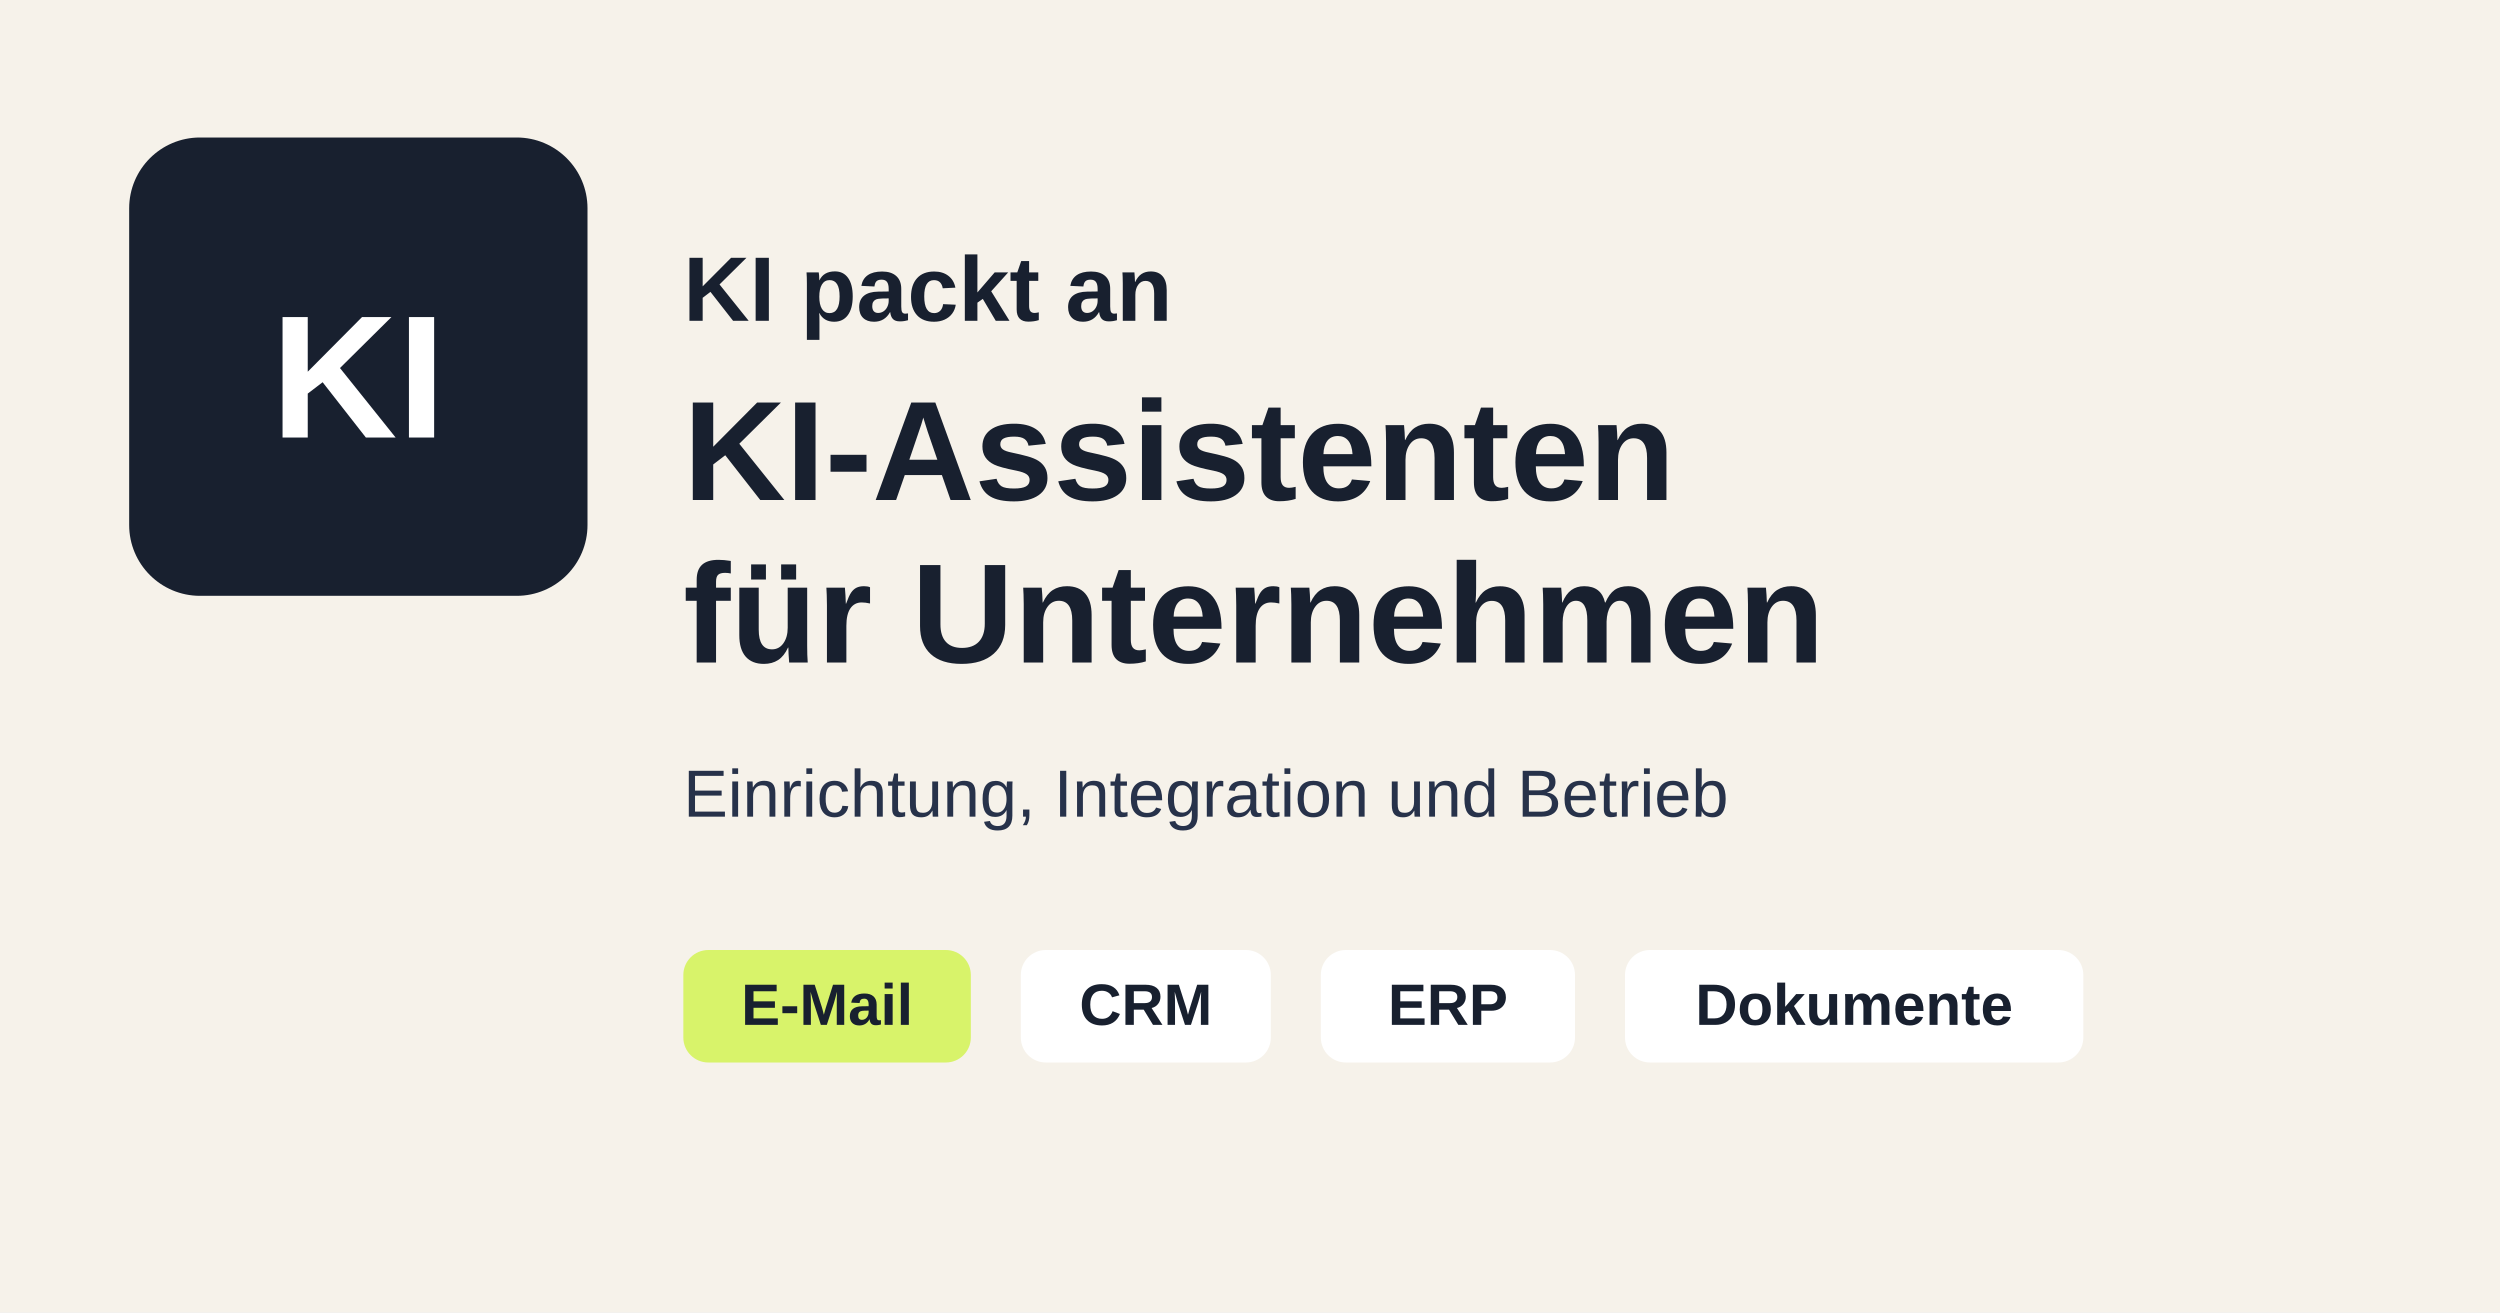
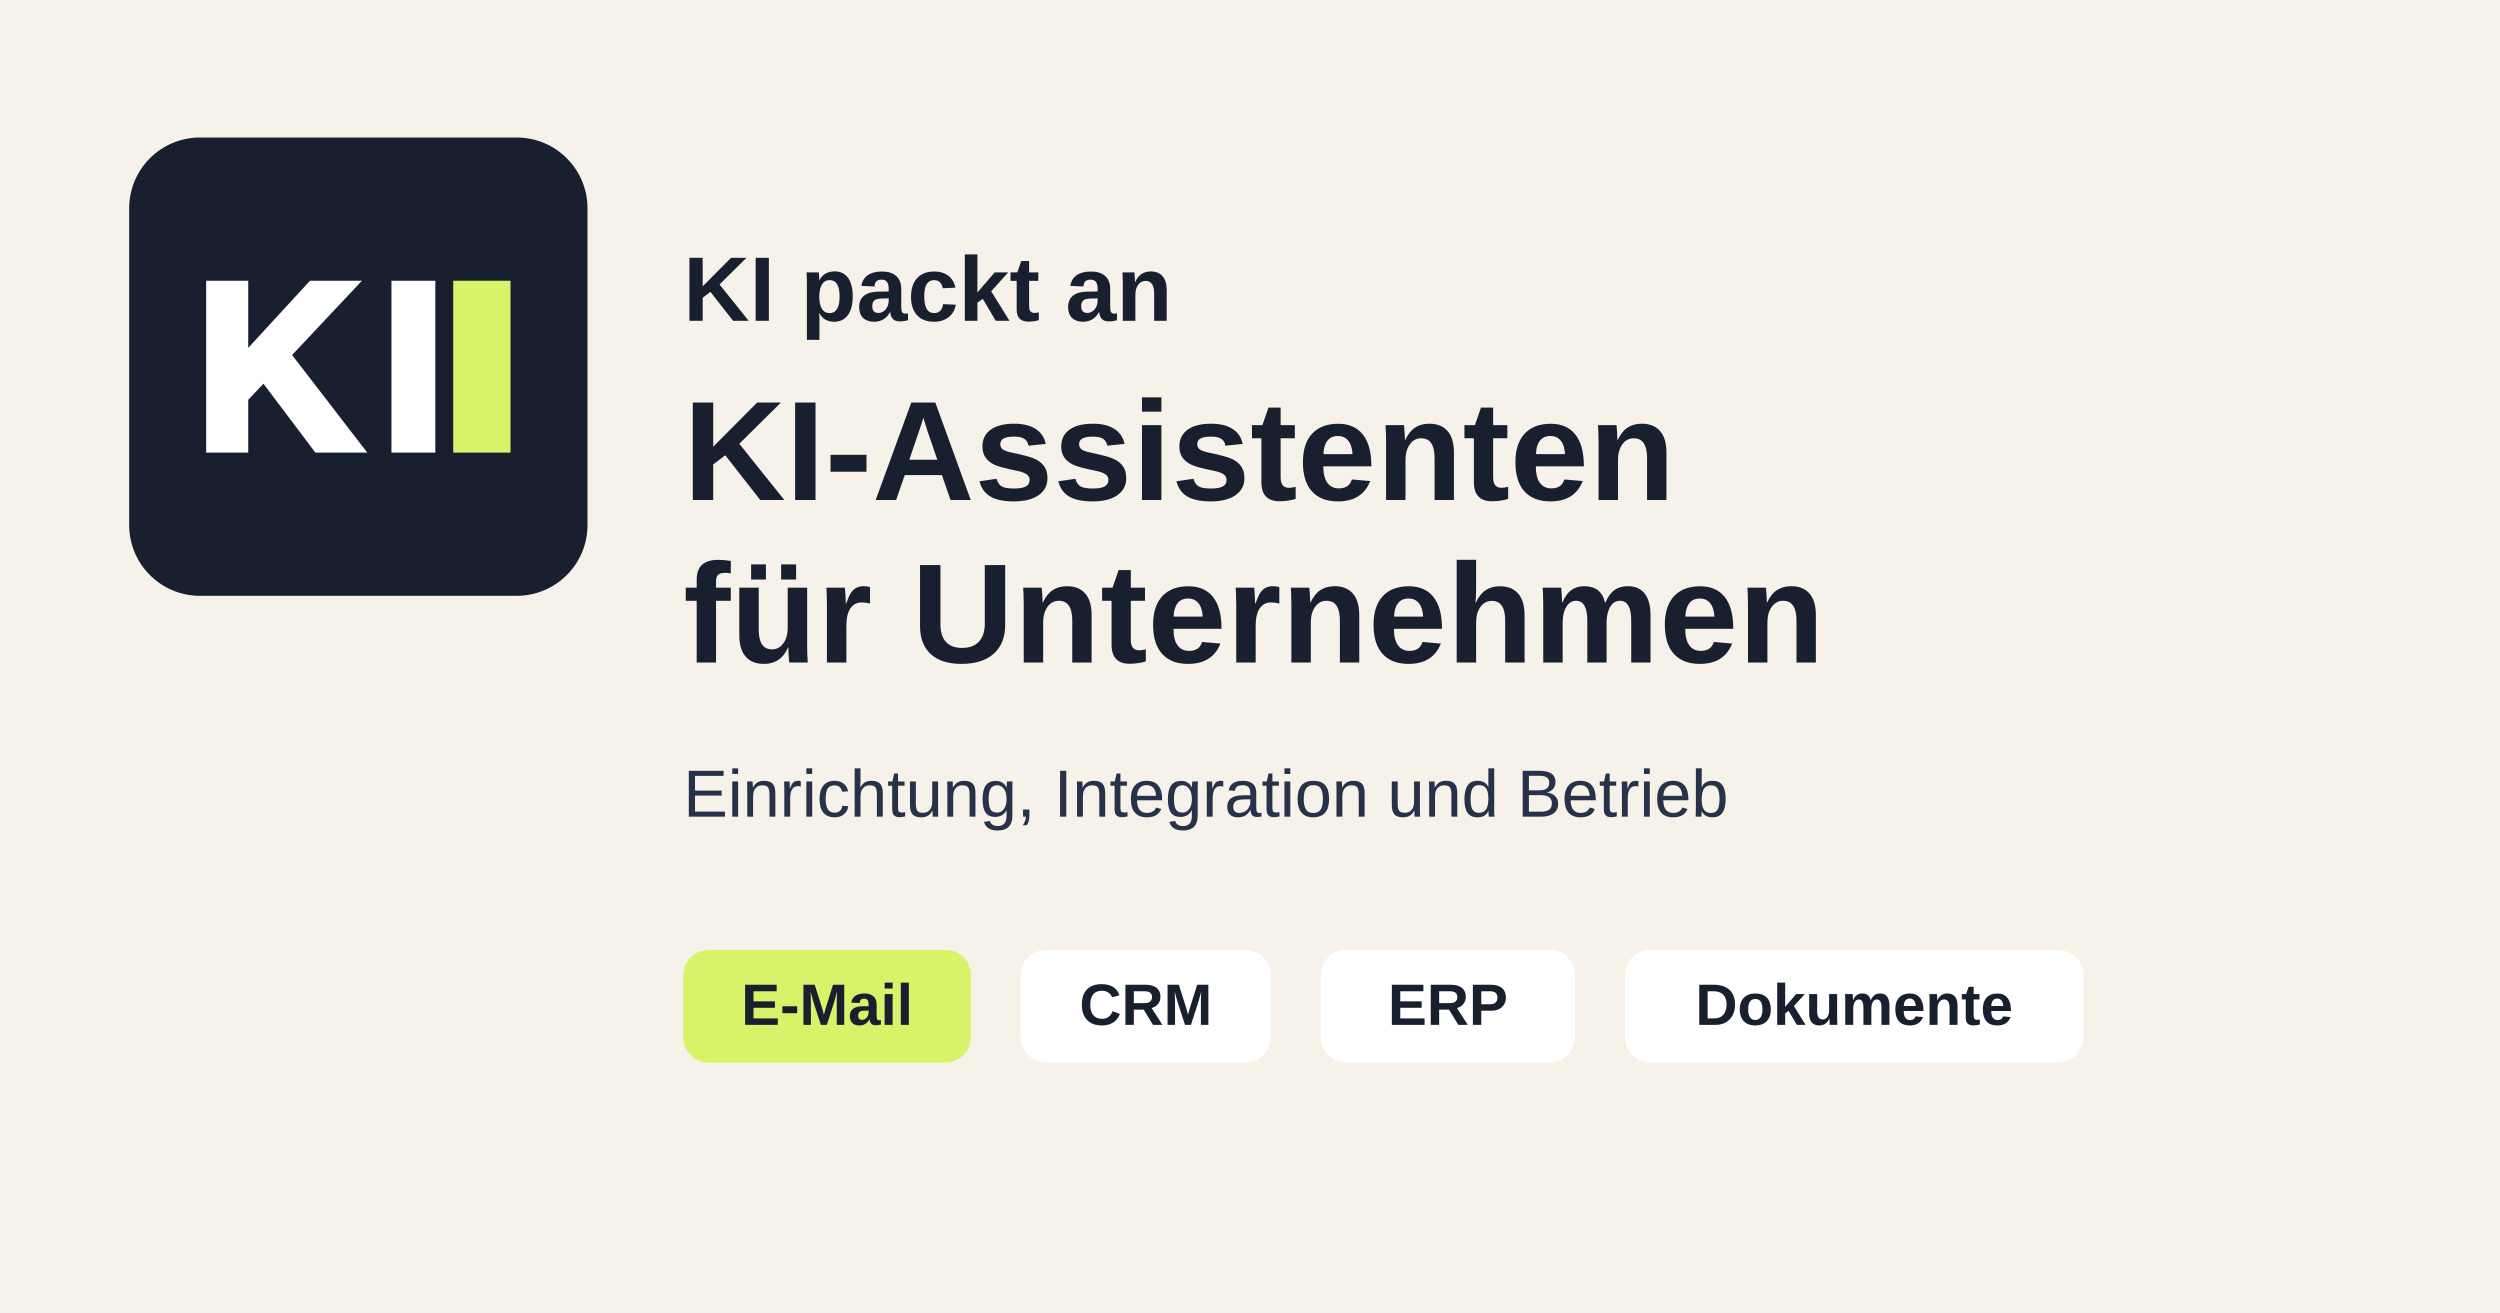
<svg xmlns="http://www.w3.org/2000/svg" width="1200" height="630" viewBox="0 0 1200 630">
  <rect width="1200" height="630" fill="#f6f2ea" />
  <rect x="62" y="66" width="220" height="220" rx="34" fill="#18202f" />
-   <text x="172" y="210" text-anchor="middle" font-family="Arial, sans-serif" font-size="84" font-weight="800" fill="#ffffff">KI</text>
+   <path d="M86 352V160h47v75l69-75h58l-78 83 84 109h-58l-58-77-17 18v59H86Zm207 0V160h49v192h-49Z" transform="translate(62 66) scale(0.4296875)" fill="#ffffff" />
+   <path d="M362 352V160h64v192h-64Z" transform="translate(62 66) scale(0.4296875)" fill="#d8f36a" />
  <text x="328" y="154" font-family="Arial, sans-serif" font-size="44" font-weight="800" fill="#18202f">KI packt an</text>
  <text x="328" y="240" font-family="Arial, sans-serif" font-size="68" font-weight="800" fill="#18202f">KI-Assistenten</text>
  <text x="328" y="318" font-family="Arial, sans-serif" font-size="68" font-weight="800" fill="#18202f">für Unternehmen</text>
  <text x="328" y="392" font-family="Arial, sans-serif" font-size="32" fill="#27324a">Einrichtung, Integration und Betrieb</text>
  <g font-family="Arial, sans-serif" font-size="28" font-weight="700" fill="#18202f" dominant-baseline="middle">
    <rect x="328" y="456" width="138" height="54" rx="12" fill="#d8f36a" />
    <text x="397" y="484" text-anchor="middle">E-Mail</text>
    <rect x="490" y="456" width="120" height="54" rx="12" fill="#ffffff" />
    <text x="550" y="484" text-anchor="middle">CRM</text>
    <rect x="634" y="456" width="122" height="54" rx="12" fill="#ffffff" />
    <text x="695" y="484" text-anchor="middle">ERP</text>
    <rect x="780" y="456" width="220" height="54" rx="12" fill="#ffffff" />
    <text x="890" y="484" text-anchor="middle">Dokumente</text>
  </g>
</svg>
